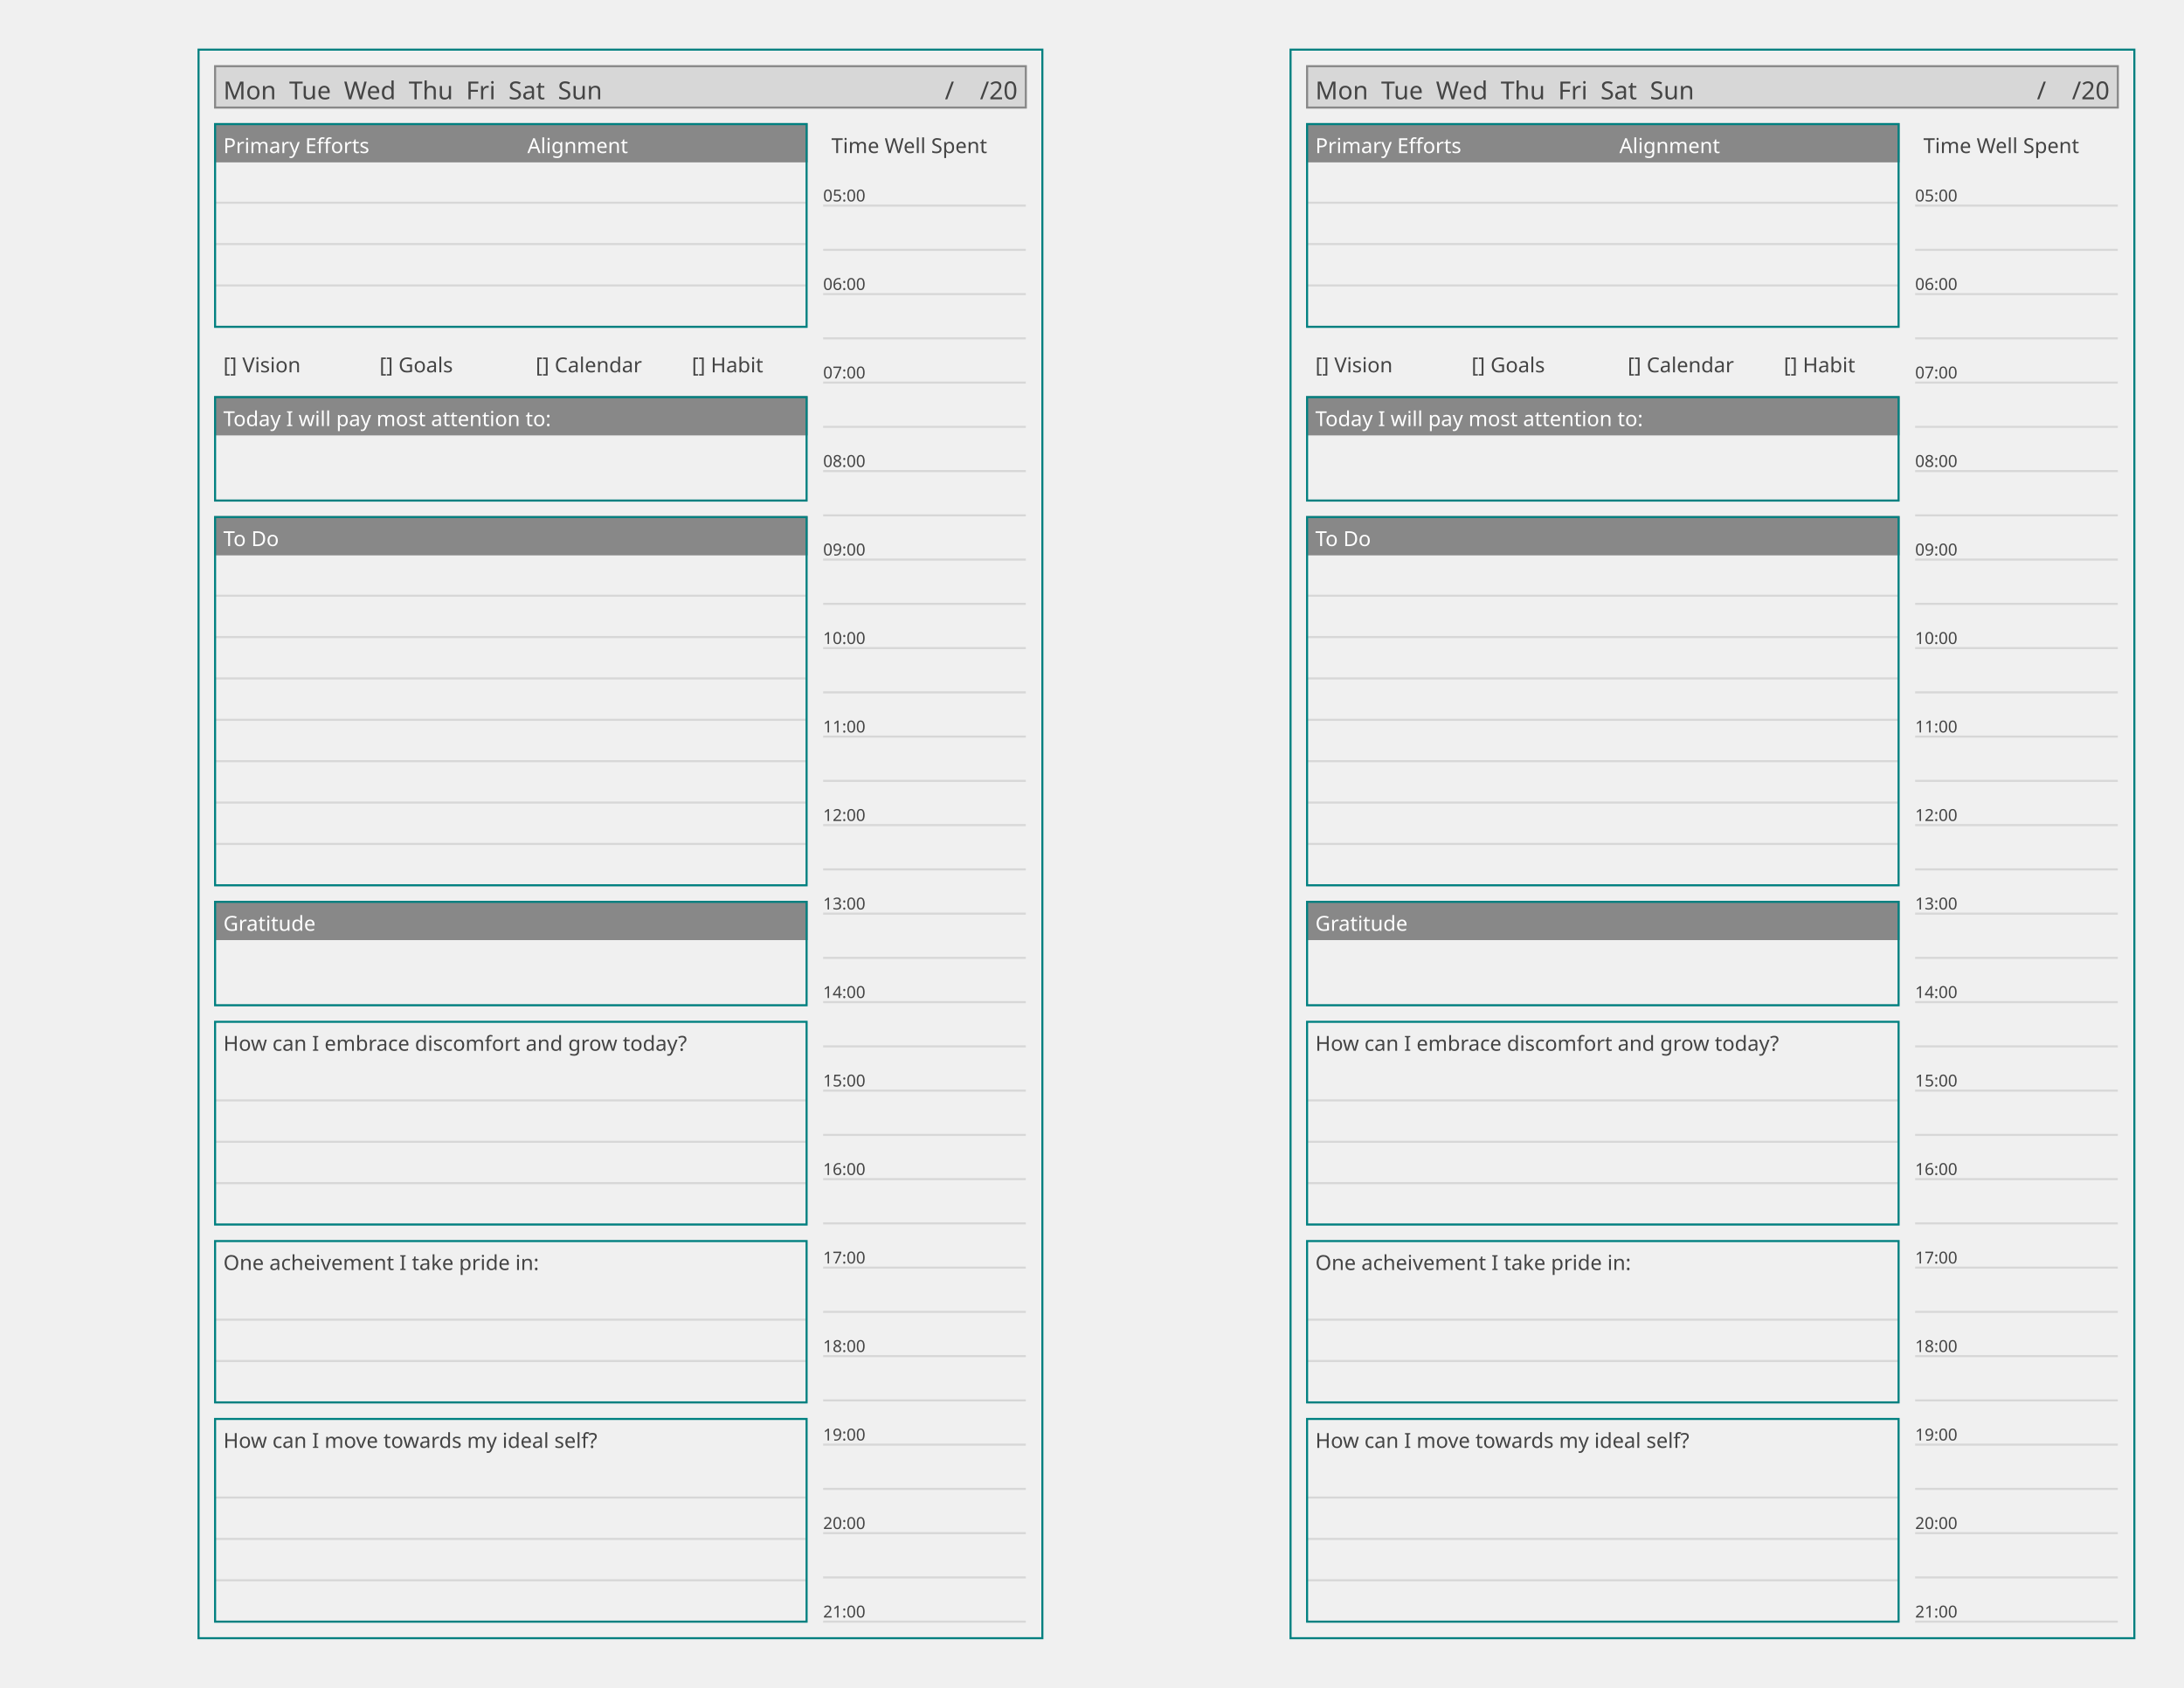
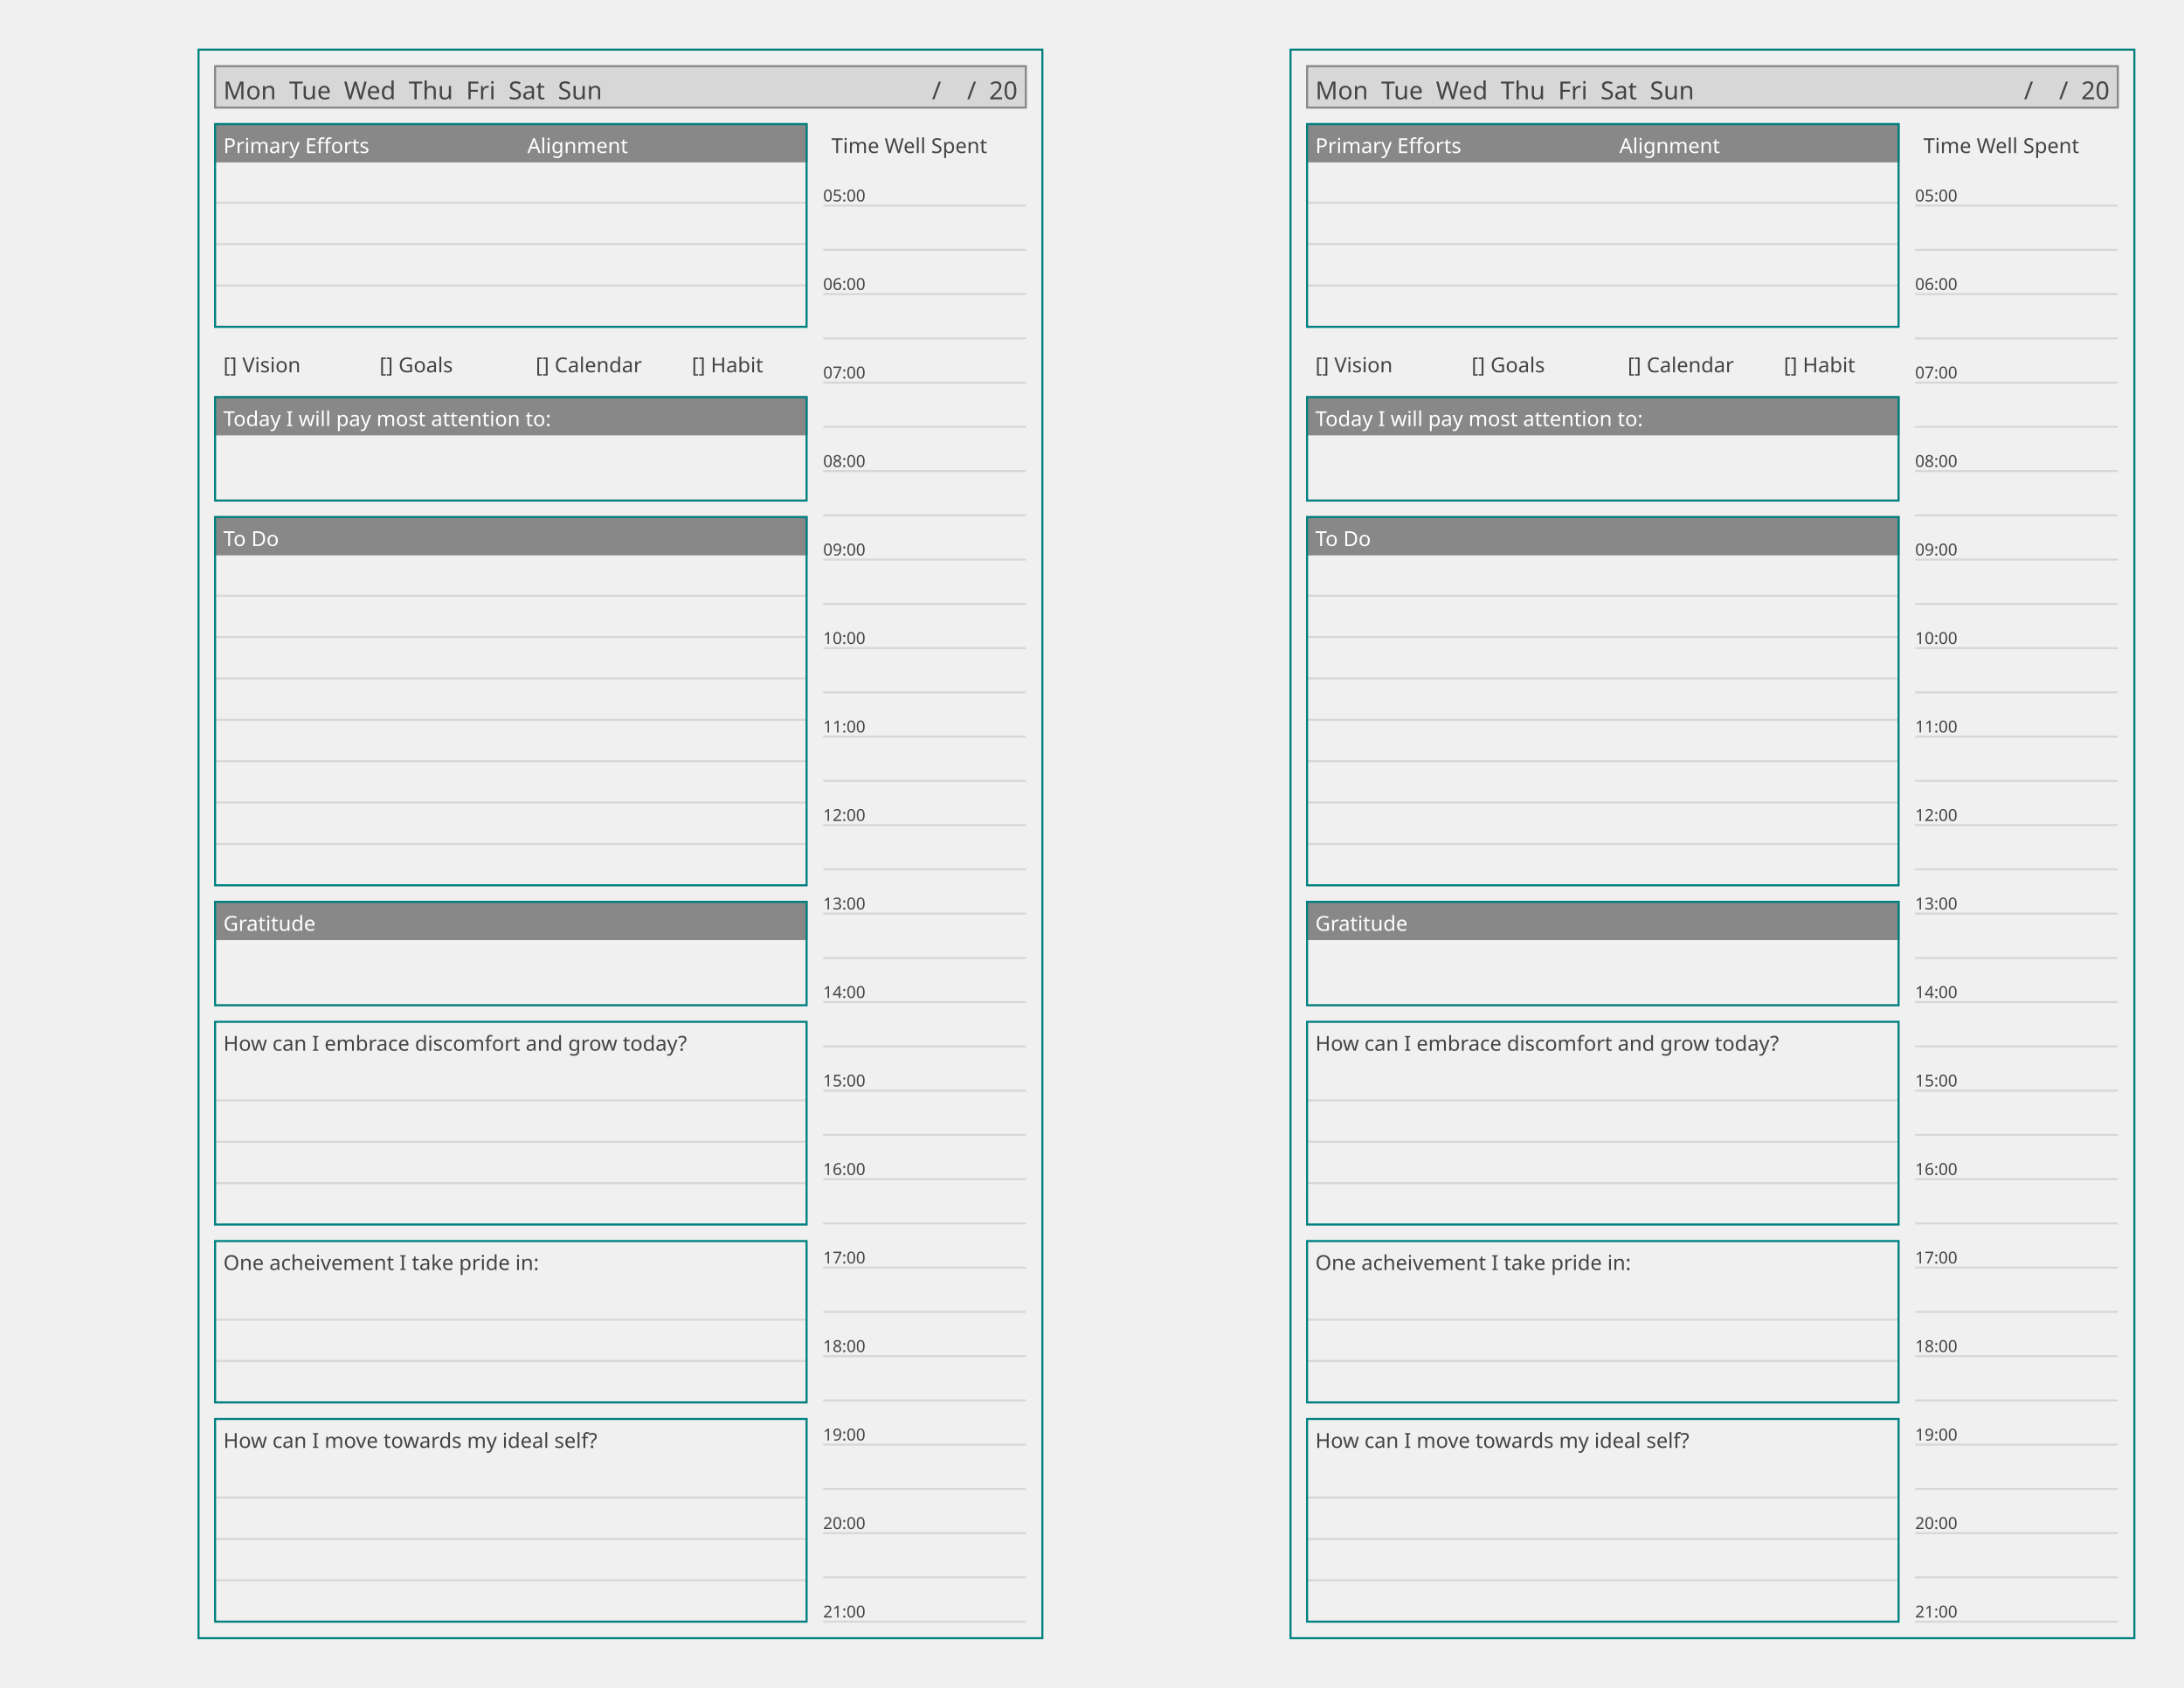
<svg xmlns="http://www.w3.org/2000/svg" baseProfile="tiny" height="8.5in" version="1.2" width="11in">
  <defs />
  <g transform="translate(96, 24.0)">
    <rect fill="none" height="768.0" stroke="#008080" width="408.0" x="0" y="0" />
    <g transform="translate(8, 8)">
      <rect fill="#d7d7d7" height="20" stroke="#888888" width="392.0" x="0" y="0" />
      <text alignment-baseline="text-after-edge" fill="#444444" font-family="Ubuntu Mono" font-size="12" text-anchor="start" x="4" y="16">Mon  Tue  Wed  Thu  Fri  Sat  Sun</text>
-       <text alignment-baseline="text-after-edge" fill="#444444" font-family="Ubuntu Mono" font-size="12" text-anchor="end" x="388.0" y="16">    /    /20    </text>
+       <text alignment-baseline="text-after-edge" fill="#444444" font-family="Ubuntu Mono" font-size="12" text-anchor="end" x="388.0" y="16">    /    /  20    </text>
    </g>
    <g transform="translate(302.0,28)">
      <g>
        <rect fill="none" height="18" stroke="none" width="98.0" x="0" y="8" />
        <text alignment-baseline="text-after-edge" fill="#444444" font-family="Trebuchet MS" font-size="10" text-anchor="start" x="4" y="22">Time Well Spent</text>
      </g>
      <g>
        <text alignment-baseline="text-after-edge" fill="#444444" font-family="Ubuntu Mono" font-size="8" text-anchor="start" x="0" y="45.394">05:00</text>
        <line stroke="#d7d7d7" x1="0" x2="98.0" y1="47.394" y2="47.394" />
        <line stroke="#d7d7d7" x1="0" x2="98.0" y1="68.788" y2="68.788" />
        <text alignment-baseline="text-after-edge" fill="#444444" font-family="Ubuntu Mono" font-size="8" text-anchor="start" x="0" y="88.182">06:00</text>
        <line stroke="#d7d7d7" x1="0" x2="98.0" y1="90.182" y2="90.182" />
        <line stroke="#d7d7d7" x1="0" x2="98.0" y1="111.576" y2="111.576" />
        <text alignment-baseline="text-after-edge" fill="#444444" font-family="Ubuntu Mono" font-size="8" text-anchor="start" x="0" y="130.97">07:00</text>
        <line stroke="#d7d7d7" x1="0" x2="98.0" y1="132.97" y2="132.97" />
        <line stroke="#d7d7d7" x1="0" x2="98.0" y1="154.364" y2="154.364" />
        <text alignment-baseline="text-after-edge" fill="#444444" font-family="Ubuntu Mono" font-size="8" text-anchor="start" x="0" y="173.758">08:00</text>
        <line stroke="#d7d7d7" x1="0" x2="98.0" y1="175.758" y2="175.758" />
        <line stroke="#d7d7d7" x1="0" x2="98.0" y1="197.152" y2="197.152" />
        <text alignment-baseline="text-after-edge" fill="#444444" font-family="Ubuntu Mono" font-size="8" text-anchor="start" x="0" y="216.545">09:00</text>
        <line stroke="#d7d7d7" x1="0" x2="98.0" y1="218.545" y2="218.545" />
        <line stroke="#d7d7d7" x1="0" x2="98.0" y1="239.939" y2="239.939" />
        <text alignment-baseline="text-after-edge" fill="#444444" font-family="Ubuntu Mono" font-size="8" text-anchor="start" x="0" y="259.333">10:00</text>
        <line stroke="#d7d7d7" x1="0" x2="98.0" y1="261.333" y2="261.333" />
        <line stroke="#d7d7d7" x1="0" x2="98.0" y1="282.727" y2="282.727" />
        <text alignment-baseline="text-after-edge" fill="#444444" font-family="Ubuntu Mono" font-size="8" text-anchor="start" x="0" y="302.121">11:00</text>
        <line stroke="#d7d7d7" x1="0" x2="98.0" y1="304.121" y2="304.121" />
        <line stroke="#d7d7d7" x1="0" x2="98.0" y1="325.515" y2="325.515" />
        <text alignment-baseline="text-after-edge" fill="#444444" font-family="Ubuntu Mono" font-size="8" text-anchor="start" x="0" y="344.909">12:00</text>
        <line stroke="#d7d7d7" x1="0" x2="98.0" y1="346.909" y2="346.909" />
        <line stroke="#d7d7d7" x1="0" x2="98.0" y1="368.303" y2="368.303" />
        <text alignment-baseline="text-after-edge" fill="#444444" font-family="Ubuntu Mono" font-size="8" text-anchor="start" x="0" y="387.697">13:00</text>
        <line stroke="#d7d7d7" x1="0" x2="98.0" y1="389.697" y2="389.697" />
        <line stroke="#d7d7d7" x1="0" x2="98.0" y1="411.091" y2="411.091" />
        <text alignment-baseline="text-after-edge" fill="#444444" font-family="Ubuntu Mono" font-size="8" text-anchor="start" x="0" y="430.485">14:00</text>
        <line stroke="#d7d7d7" x1="0" x2="98.0" y1="432.485" y2="432.485" />
        <line stroke="#d7d7d7" x1="0" x2="98.0" y1="453.879" y2="453.879" />
        <text alignment-baseline="text-after-edge" fill="#444444" font-family="Ubuntu Mono" font-size="8" text-anchor="start" x="0" y="473.273">15:00</text>
        <line stroke="#d7d7d7" x1="0" x2="98.0" y1="475.273" y2="475.273" />
        <line stroke="#d7d7d7" x1="0" x2="98.0" y1="496.667" y2="496.667" />
        <text alignment-baseline="text-after-edge" fill="#444444" font-family="Ubuntu Mono" font-size="8" text-anchor="start" x="0" y="516.061">16:00</text>
        <line stroke="#d7d7d7" x1="0" x2="98.0" y1="518.061" y2="518.061" />
        <line stroke="#d7d7d7" x1="0" x2="98.0" y1="539.455" y2="539.455" />
        <text alignment-baseline="text-after-edge" fill="#444444" font-family="Ubuntu Mono" font-size="8" text-anchor="start" x="0" y="558.848">17:00</text>
        <line stroke="#d7d7d7" x1="0" x2="98.0" y1="560.848" y2="560.848" />
        <line stroke="#d7d7d7" x1="0" x2="98.0" y1="582.242" y2="582.242" />
        <text alignment-baseline="text-after-edge" fill="#444444" font-family="Ubuntu Mono" font-size="8" text-anchor="start" x="0" y="601.636">18:00</text>
        <line stroke="#d7d7d7" x1="0" x2="98.0" y1="603.636" y2="603.636" />
        <line stroke="#d7d7d7" x1="0" x2="98.0" y1="625.03" y2="625.03" />
        <text alignment-baseline="text-after-edge" fill="#444444" font-family="Ubuntu Mono" font-size="8" text-anchor="start" x="0" y="644.424">19:00</text>
        <line stroke="#d7d7d7" x1="0" x2="98.0" y1="646.424" y2="646.424" />
        <line stroke="#d7d7d7" x1="0" x2="98.0" y1="667.818" y2="667.818" />
        <text alignment-baseline="text-after-edge" fill="#444444" font-family="Ubuntu Mono" font-size="8" text-anchor="start" x="0" y="687.212">20:00</text>
        <line stroke="#d7d7d7" x1="0" x2="98.0" y1="689.212" y2="689.212" />
        <line stroke="#d7d7d7" x1="0" x2="98.0" y1="710.606" y2="710.606" />
        <text alignment-baseline="text-after-edge" fill="#444444" font-family="Ubuntu Mono" font-size="8" text-anchor="start" x="0" y="730.0">21:00</text>
        <line stroke="#d7d7d7" x1="0" x2="98.0" y1="732.0" y2="732.0" />
      </g>
    </g>
    <g transform="translate(8,28)">
      <g>
        <rect fill="#888888" height="18" stroke="#888888" width="286.0" x="0" y="8" />
        <text alignment-baseline="text-after-edge" fill="#ffffff" font-family="Trebuchet MS" font-size="10" text-anchor="start" x="4" y="22">Primary Efforts</text>
        <text alignment-baseline="text-after-edge" fill="#ffffff" font-family="Trebuchet MS" font-size="10" text-anchor="start" x="151.0" y="22">Alignment</text>
      </g>
      <g>
        <line stroke="#d7d7d7" x1="0" x2="286.0" y1="46" y2="46" />
        <line stroke="#d7d7d7" x1="0" x2="286.0" y1="66" y2="66" />
        <line stroke="#d7d7d7" x1="0" x2="286.0" y1="86" y2="86" />
        <line stroke="#d7d7d7" x1="0" x2="286.0" y1="106" y2="106" />
      </g>
      <rect fill="none" height="98" stroke="#008080" width="286.0" x="0" y="8" />
    </g>
    <g transform="translate(8,134)">
      <rect fill="none" height="18" stroke="none" width="286.0" x="0" y="8" />
      <text alignment-baseline="text-after-edge" fill="#444444" font-family="Ubuntu Mono" font-size="10" text-anchor="start" x="4" y="22">[] Vision </text>
      <text alignment-baseline="text-after-edge" fill="#444444" font-family="Ubuntu Mono" font-size="10" text-anchor="start" x="79.5" y="22">[] Goals</text>
      <text alignment-baseline="text-after-edge" fill="#444444" font-family="Ubuntu Mono" font-size="10" text-anchor="start" x="155.0" y="22">[] Calendar</text>
      <text alignment-baseline="text-after-edge" fill="#444444" font-family="Ubuntu Mono" font-size="10" text-anchor="start" x="230.5" y="22">[] Habit</text>
    </g>
    <g transform="translate(8,160)">
      <g>
        <rect fill="#888888" height="18" stroke="#888888" width="286.0" x="0" y="8" />
        <text alignment-baseline="text-after-edge" fill="#ffffff" font-family="Trebuchet MS" font-size="10" text-anchor="start" x="4" y="22">Today I will pay most attention to:</text>
      </g>
      <g>
        <line stroke="#d7d7d7" x1="0" x2="286.0" y1="58.0" y2="58.0" />
      </g>
      <rect fill="none" height="50.0" stroke="#008080" width="286.0" x="0" y="8" />
    </g>
    <g transform="translate(8,218.0)">
      <g>
        <rect fill="#888888" height="18" stroke="#888888" width="286.0" x="0" y="8" />
        <text alignment-baseline="text-after-edge" fill="#ffffff" font-family="Trebuchet MS" font-size="10" text-anchor="start" x="4" y="22">To Do</text>
      </g>
      <g>
        <line stroke="#d7d7d7" x1="0" x2="286.0" y1="46" y2="46" />
        <line stroke="#d7d7d7" x1="0" x2="286.0" y1="66" y2="66" />
        <line stroke="#d7d7d7" x1="0" x2="286.0" y1="86" y2="86" />
        <line stroke="#d7d7d7" x1="0" x2="286.0" y1="106" y2="106" />
        <line stroke="#d7d7d7" x1="0" x2="286.0" y1="126" y2="126" />
        <line stroke="#d7d7d7" x1="0" x2="286.0" y1="146" y2="146" />
        <line stroke="#d7d7d7" x1="0" x2="286.0" y1="166" y2="166" />
        <line stroke="#d7d7d7" x1="0" x2="286.0" y1="186" y2="186" />
      </g>
      <rect fill="none" height="178" stroke="#008080" width="286.0" x="0" y="8" />
    </g>
    <g transform="translate(8,404.0)">
      <g>
        <rect fill="#888888" height="18" stroke="#888888" width="286.0" x="0" y="8" />
        <text alignment-baseline="text-after-edge" fill="#ffffff" font-family="Trebuchet MS" font-size="10" text-anchor="start" x="4" y="22">Gratitude</text>
      </g>
      <g>
        <line stroke="#d7d7d7" x1="0" x2="286.0" y1="58.0" y2="58.0" />
      </g>
      <rect fill="none" height="50.0" stroke="#008080" width="286.0" x="0" y="8" />
    </g>
    <g transform="translate(8,462.0)">
      <g>
        <rect fill="none" height="18" stroke="none" width="286.0" x="0" y="8" />
        <text alignment-baseline="text-after-edge" fill="#444444" font-family="Ubuntu Mono" font-size="10" text-anchor="start" x="4" y="22">How can I embrace discomfort and grow today?</text>
      </g>
      <g>
        <line stroke="#d7d7d7" x1="0" x2="286.0" y1="46" y2="46" />
        <line stroke="#d7d7d7" x1="0" x2="286.0" y1="66" y2="66" />
        <line stroke="#d7d7d7" x1="0" x2="286.0" y1="86" y2="86" />
        <line stroke="#d7d7d7" x1="0" x2="286.0" y1="106" y2="106" />
      </g>
      <rect fill="none" height="98" stroke="#008080" width="286.0" x="0" y="8" />
    </g>
    <g transform="translate(8,568.0)">
      <g>
        <rect fill="none" height="18" stroke="none" width="286.0" x="0" y="8" />
        <text alignment-baseline="text-after-edge" fill="#444444" font-family="Ubuntu Mono" font-size="10" text-anchor="start" x="4" y="22">One acheivement I take pride in:</text>
      </g>
      <g>
        <line stroke="#d7d7d7" x1="0" x2="286.0" y1="46" y2="46" />
        <line stroke="#d7d7d7" x1="0" x2="286.0" y1="66" y2="66" />
        <line stroke="#d7d7d7" x1="0" x2="286.0" y1="86" y2="86" />
      </g>
      <rect fill="none" height="78" stroke="#008080" width="286.0" x="0" y="8" />
    </g>
    <g transform="translate(8,654.0)">
      <g>
        <rect fill="none" height="18" stroke="none" width="286.0" x="0" y="8" />
        <text alignment-baseline="text-after-edge" fill="#444444" font-family="Ubuntu Mono" font-size="10" text-anchor="start" x="4" y="22">How can I move towards my ideal self?</text>
      </g>
      <g>
        <line stroke="#d7d7d7" x1="0" x2="286.0" y1="46" y2="46" />
        <line stroke="#d7d7d7" x1="0" x2="286.0" y1="66" y2="66" />
        <line stroke="#d7d7d7" x1="0" x2="286.0" y1="86" y2="86" />
        <line stroke="#d7d7d7" x1="0" x2="286.0" y1="106" y2="106" />
      </g>
      <rect fill="none" height="98" stroke="#008080" width="286.0" x="0" y="8" />
    </g>
  </g>
  <g transform="translate(624.0, 24.0)">
    <rect fill="none" height="768.0" stroke="#008080" width="408.0" x="0" y="0" />
    <g transform="translate(8, 8)">
      <rect fill="#d7d7d7" height="20" stroke="#888888" width="392.0" x="0" y="0" />
      <text alignment-baseline="text-after-edge" fill="#444444" font-family="Ubuntu Mono" font-size="12" text-anchor="start" x="4" y="16">Mon  Tue  Wed  Thu  Fri  Sat  Sun</text>
-       <text alignment-baseline="text-after-edge" fill="#444444" font-family="Ubuntu Mono" font-size="12" text-anchor="end" x="388.0" y="16">    /    /20    </text>
+       <text alignment-baseline="text-after-edge" fill="#444444" font-family="Ubuntu Mono" font-size="12" text-anchor="end" x="388.0" y="16">    /    /  20    </text>
    </g>
    <g transform="translate(302.0,28)">
      <g>
        <rect fill="none" height="18" stroke="none" width="98.0" x="0" y="8" />
        <text alignment-baseline="text-after-edge" fill="#444444" font-family="Trebuchet MS" font-size="10" text-anchor="start" x="4" y="22">Time Well Spent</text>
      </g>
      <g>
        <text alignment-baseline="text-after-edge" fill="#444444" font-family="Ubuntu Mono" font-size="8" text-anchor="start" x="0" y="45.394">05:00</text>
        <line stroke="#d7d7d7" x1="0" x2="98.0" y1="47.394" y2="47.394" />
        <line stroke="#d7d7d7" x1="0" x2="98.0" y1="68.788" y2="68.788" />
        <text alignment-baseline="text-after-edge" fill="#444444" font-family="Ubuntu Mono" font-size="8" text-anchor="start" x="0" y="88.182">06:00</text>
        <line stroke="#d7d7d7" x1="0" x2="98.0" y1="90.182" y2="90.182" />
        <line stroke="#d7d7d7" x1="0" x2="98.0" y1="111.576" y2="111.576" />
        <text alignment-baseline="text-after-edge" fill="#444444" font-family="Ubuntu Mono" font-size="8" text-anchor="start" x="0" y="130.97">07:00</text>
        <line stroke="#d7d7d7" x1="0" x2="98.0" y1="132.97" y2="132.97" />
        <line stroke="#d7d7d7" x1="0" x2="98.0" y1="154.364" y2="154.364" />
        <text alignment-baseline="text-after-edge" fill="#444444" font-family="Ubuntu Mono" font-size="8" text-anchor="start" x="0" y="173.758">08:00</text>
        <line stroke="#d7d7d7" x1="0" x2="98.0" y1="175.758" y2="175.758" />
        <line stroke="#d7d7d7" x1="0" x2="98.0" y1="197.152" y2="197.152" />
        <text alignment-baseline="text-after-edge" fill="#444444" font-family="Ubuntu Mono" font-size="8" text-anchor="start" x="0" y="216.545">09:00</text>
        <line stroke="#d7d7d7" x1="0" x2="98.0" y1="218.545" y2="218.545" />
        <line stroke="#d7d7d7" x1="0" x2="98.0" y1="239.939" y2="239.939" />
        <text alignment-baseline="text-after-edge" fill="#444444" font-family="Ubuntu Mono" font-size="8" text-anchor="start" x="0" y="259.333">10:00</text>
        <line stroke="#d7d7d7" x1="0" x2="98.0" y1="261.333" y2="261.333" />
        <line stroke="#d7d7d7" x1="0" x2="98.0" y1="282.727" y2="282.727" />
        <text alignment-baseline="text-after-edge" fill="#444444" font-family="Ubuntu Mono" font-size="8" text-anchor="start" x="0" y="302.121">11:00</text>
        <line stroke="#d7d7d7" x1="0" x2="98.0" y1="304.121" y2="304.121" />
        <line stroke="#d7d7d7" x1="0" x2="98.0" y1="325.515" y2="325.515" />
        <text alignment-baseline="text-after-edge" fill="#444444" font-family="Ubuntu Mono" font-size="8" text-anchor="start" x="0" y="344.909">12:00</text>
        <line stroke="#d7d7d7" x1="0" x2="98.0" y1="346.909" y2="346.909" />
        <line stroke="#d7d7d7" x1="0" x2="98.0" y1="368.303" y2="368.303" />
        <text alignment-baseline="text-after-edge" fill="#444444" font-family="Ubuntu Mono" font-size="8" text-anchor="start" x="0" y="387.697">13:00</text>
        <line stroke="#d7d7d7" x1="0" x2="98.0" y1="389.697" y2="389.697" />
        <line stroke="#d7d7d7" x1="0" x2="98.0" y1="411.091" y2="411.091" />
        <text alignment-baseline="text-after-edge" fill="#444444" font-family="Ubuntu Mono" font-size="8" text-anchor="start" x="0" y="430.485">14:00</text>
        <line stroke="#d7d7d7" x1="0" x2="98.0" y1="432.485" y2="432.485" />
        <line stroke="#d7d7d7" x1="0" x2="98.0" y1="453.879" y2="453.879" />
        <text alignment-baseline="text-after-edge" fill="#444444" font-family="Ubuntu Mono" font-size="8" text-anchor="start" x="0" y="473.273">15:00</text>
        <line stroke="#d7d7d7" x1="0" x2="98.0" y1="475.273" y2="475.273" />
        <line stroke="#d7d7d7" x1="0" x2="98.0" y1="496.667" y2="496.667" />
        <text alignment-baseline="text-after-edge" fill="#444444" font-family="Ubuntu Mono" font-size="8" text-anchor="start" x="0" y="516.061">16:00</text>
        <line stroke="#d7d7d7" x1="0" x2="98.0" y1="518.061" y2="518.061" />
        <line stroke="#d7d7d7" x1="0" x2="98.0" y1="539.455" y2="539.455" />
        <text alignment-baseline="text-after-edge" fill="#444444" font-family="Ubuntu Mono" font-size="8" text-anchor="start" x="0" y="558.848">17:00</text>
        <line stroke="#d7d7d7" x1="0" x2="98.0" y1="560.848" y2="560.848" />
        <line stroke="#d7d7d7" x1="0" x2="98.0" y1="582.242" y2="582.242" />
        <text alignment-baseline="text-after-edge" fill="#444444" font-family="Ubuntu Mono" font-size="8" text-anchor="start" x="0" y="601.636">18:00</text>
        <line stroke="#d7d7d7" x1="0" x2="98.0" y1="603.636" y2="603.636" />
        <line stroke="#d7d7d7" x1="0" x2="98.0" y1="625.03" y2="625.03" />
        <text alignment-baseline="text-after-edge" fill="#444444" font-family="Ubuntu Mono" font-size="8" text-anchor="start" x="0" y="644.424">19:00</text>
        <line stroke="#d7d7d7" x1="0" x2="98.0" y1="646.424" y2="646.424" />
        <line stroke="#d7d7d7" x1="0" x2="98.0" y1="667.818" y2="667.818" />
        <text alignment-baseline="text-after-edge" fill="#444444" font-family="Ubuntu Mono" font-size="8" text-anchor="start" x="0" y="687.212">20:00</text>
        <line stroke="#d7d7d7" x1="0" x2="98.0" y1="689.212" y2="689.212" />
        <line stroke="#d7d7d7" x1="0" x2="98.0" y1="710.606" y2="710.606" />
        <text alignment-baseline="text-after-edge" fill="#444444" font-family="Ubuntu Mono" font-size="8" text-anchor="start" x="0" y="730.0">21:00</text>
        <line stroke="#d7d7d7" x1="0" x2="98.0" y1="732.0" y2="732.0" />
      </g>
    </g>
    <g transform="translate(8,28)">
      <g>
        <rect fill="#888888" height="18" stroke="#888888" width="286.0" x="0" y="8" />
        <text alignment-baseline="text-after-edge" fill="#ffffff" font-family="Trebuchet MS" font-size="10" text-anchor="start" x="4" y="22">Primary Efforts</text>
        <text alignment-baseline="text-after-edge" fill="#ffffff" font-family="Trebuchet MS" font-size="10" text-anchor="start" x="151.0" y="22">Alignment</text>
      </g>
      <g>
        <line stroke="#d7d7d7" x1="0" x2="286.0" y1="46" y2="46" />
        <line stroke="#d7d7d7" x1="0" x2="286.0" y1="66" y2="66" />
        <line stroke="#d7d7d7" x1="0" x2="286.0" y1="86" y2="86" />
        <line stroke="#d7d7d7" x1="0" x2="286.0" y1="106" y2="106" />
      </g>
      <rect fill="none" height="98" stroke="#008080" width="286.0" x="0" y="8" />
    </g>
    <g transform="translate(8,134)">
      <rect fill="none" height="18" stroke="none" width="286.0" x="0" y="8" />
      <text alignment-baseline="text-after-edge" fill="#444444" font-family="Ubuntu Mono" font-size="10" text-anchor="start" x="4" y="22">[] Vision </text>
      <text alignment-baseline="text-after-edge" fill="#444444" font-family="Ubuntu Mono" font-size="10" text-anchor="start" x="79.5" y="22">[] Goals</text>
      <text alignment-baseline="text-after-edge" fill="#444444" font-family="Ubuntu Mono" font-size="10" text-anchor="start" x="155.0" y="22">[] Calendar</text>
      <text alignment-baseline="text-after-edge" fill="#444444" font-family="Ubuntu Mono" font-size="10" text-anchor="start" x="230.5" y="22">[] Habit</text>
    </g>
    <g transform="translate(8,160)">
      <g>
        <rect fill="#888888" height="18" stroke="#888888" width="286.0" x="0" y="8" />
        <text alignment-baseline="text-after-edge" fill="#ffffff" font-family="Trebuchet MS" font-size="10" text-anchor="start" x="4" y="22">Today I will pay most attention to:</text>
      </g>
      <g>
        <line stroke="#d7d7d7" x1="0" x2="286.0" y1="58.0" y2="58.0" />
      </g>
      <rect fill="none" height="50.0" stroke="#008080" width="286.0" x="0" y="8" />
    </g>
    <g transform="translate(8,218.0)">
      <g>
        <rect fill="#888888" height="18" stroke="#888888" width="286.0" x="0" y="8" />
        <text alignment-baseline="text-after-edge" fill="#ffffff" font-family="Trebuchet MS" font-size="10" text-anchor="start" x="4" y="22">To Do</text>
      </g>
      <g>
        <line stroke="#d7d7d7" x1="0" x2="286.0" y1="46" y2="46" />
        <line stroke="#d7d7d7" x1="0" x2="286.0" y1="66" y2="66" />
        <line stroke="#d7d7d7" x1="0" x2="286.0" y1="86" y2="86" />
        <line stroke="#d7d7d7" x1="0" x2="286.0" y1="106" y2="106" />
        <line stroke="#d7d7d7" x1="0" x2="286.0" y1="126" y2="126" />
        <line stroke="#d7d7d7" x1="0" x2="286.0" y1="146" y2="146" />
        <line stroke="#d7d7d7" x1="0" x2="286.0" y1="166" y2="166" />
        <line stroke="#d7d7d7" x1="0" x2="286.0" y1="186" y2="186" />
      </g>
      <rect fill="none" height="178" stroke="#008080" width="286.0" x="0" y="8" />
    </g>
    <g transform="translate(8,404.0)">
      <g>
        <rect fill="#888888" height="18" stroke="#888888" width="286.0" x="0" y="8" />
        <text alignment-baseline="text-after-edge" fill="#ffffff" font-family="Trebuchet MS" font-size="10" text-anchor="start" x="4" y="22">Gratitude</text>
      </g>
      <g>
        <line stroke="#d7d7d7" x1="0" x2="286.0" y1="58.0" y2="58.0" />
      </g>
      <rect fill="none" height="50.0" stroke="#008080" width="286.0" x="0" y="8" />
    </g>
    <g transform="translate(8,462.0)">
      <g>
        <rect fill="none" height="18" stroke="none" width="286.0" x="0" y="8" />
        <text alignment-baseline="text-after-edge" fill="#444444" font-family="Ubuntu Mono" font-size="10" text-anchor="start" x="4" y="22">How can I embrace discomfort and grow today?</text>
      </g>
      <g>
        <line stroke="#d7d7d7" x1="0" x2="286.0" y1="46" y2="46" />
        <line stroke="#d7d7d7" x1="0" x2="286.0" y1="66" y2="66" />
        <line stroke="#d7d7d7" x1="0" x2="286.0" y1="86" y2="86" />
        <line stroke="#d7d7d7" x1="0" x2="286.0" y1="106" y2="106" />
      </g>
      <rect fill="none" height="98" stroke="#008080" width="286.0" x="0" y="8" />
    </g>
    <g transform="translate(8,568.0)">
      <g>
        <rect fill="none" height="18" stroke="none" width="286.0" x="0" y="8" />
        <text alignment-baseline="text-after-edge" fill="#444444" font-family="Ubuntu Mono" font-size="10" text-anchor="start" x="4" y="22">One acheivement I take pride in:</text>
      </g>
      <g>
        <line stroke="#d7d7d7" x1="0" x2="286.0" y1="46" y2="46" />
        <line stroke="#d7d7d7" x1="0" x2="286.0" y1="66" y2="66" />
        <line stroke="#d7d7d7" x1="0" x2="286.0" y1="86" y2="86" />
      </g>
      <rect fill="none" height="78" stroke="#008080" width="286.0" x="0" y="8" />
    </g>
    <g transform="translate(8,654.0)">
      <g>
        <rect fill="none" height="18" stroke="none" width="286.0" x="0" y="8" />
        <text alignment-baseline="text-after-edge" fill="#444444" font-family="Ubuntu Mono" font-size="10" text-anchor="start" x="4" y="22">How can I move towards my ideal self?</text>
      </g>
      <g>
        <line stroke="#d7d7d7" x1="0" x2="286.0" y1="46" y2="46" />
        <line stroke="#d7d7d7" x1="0" x2="286.0" y1="66" y2="66" />
        <line stroke="#d7d7d7" x1="0" x2="286.0" y1="86" y2="86" />
        <line stroke="#d7d7d7" x1="0" x2="286.0" y1="106" y2="106" />
      </g>
      <rect fill="none" height="98" stroke="#008080" width="286.0" x="0" y="8" />
    </g>
  </g>
</svg>
